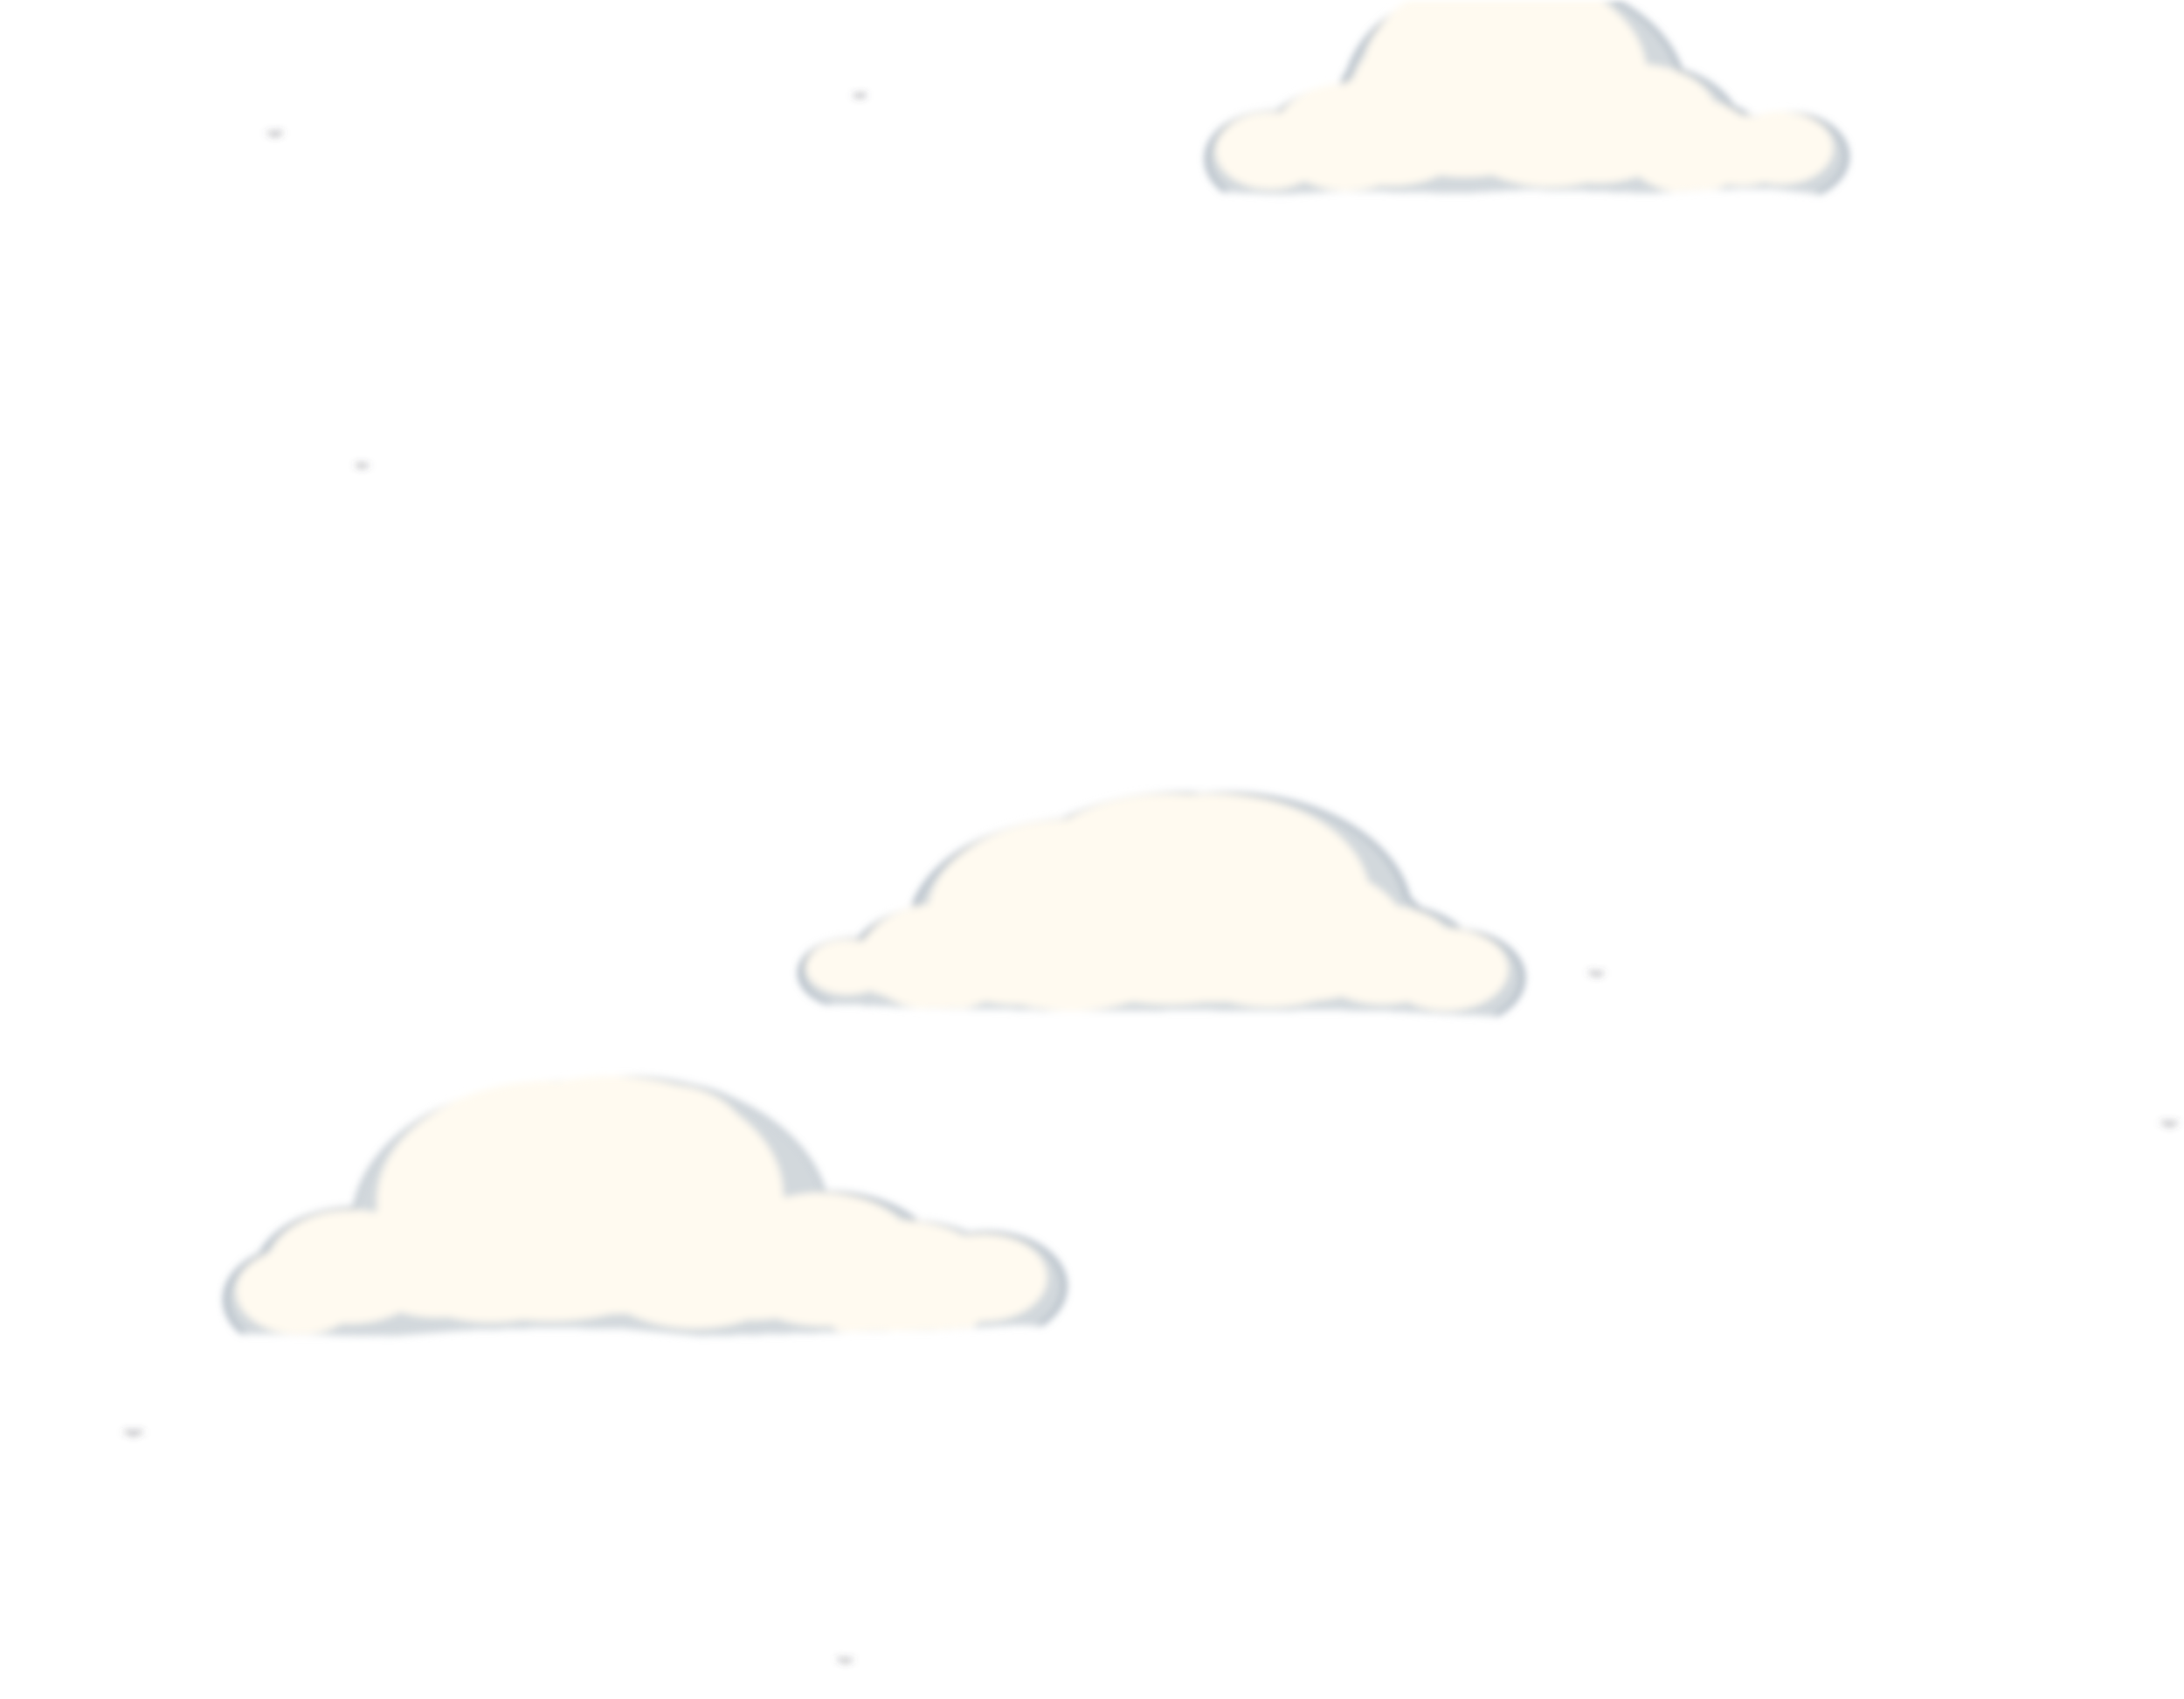
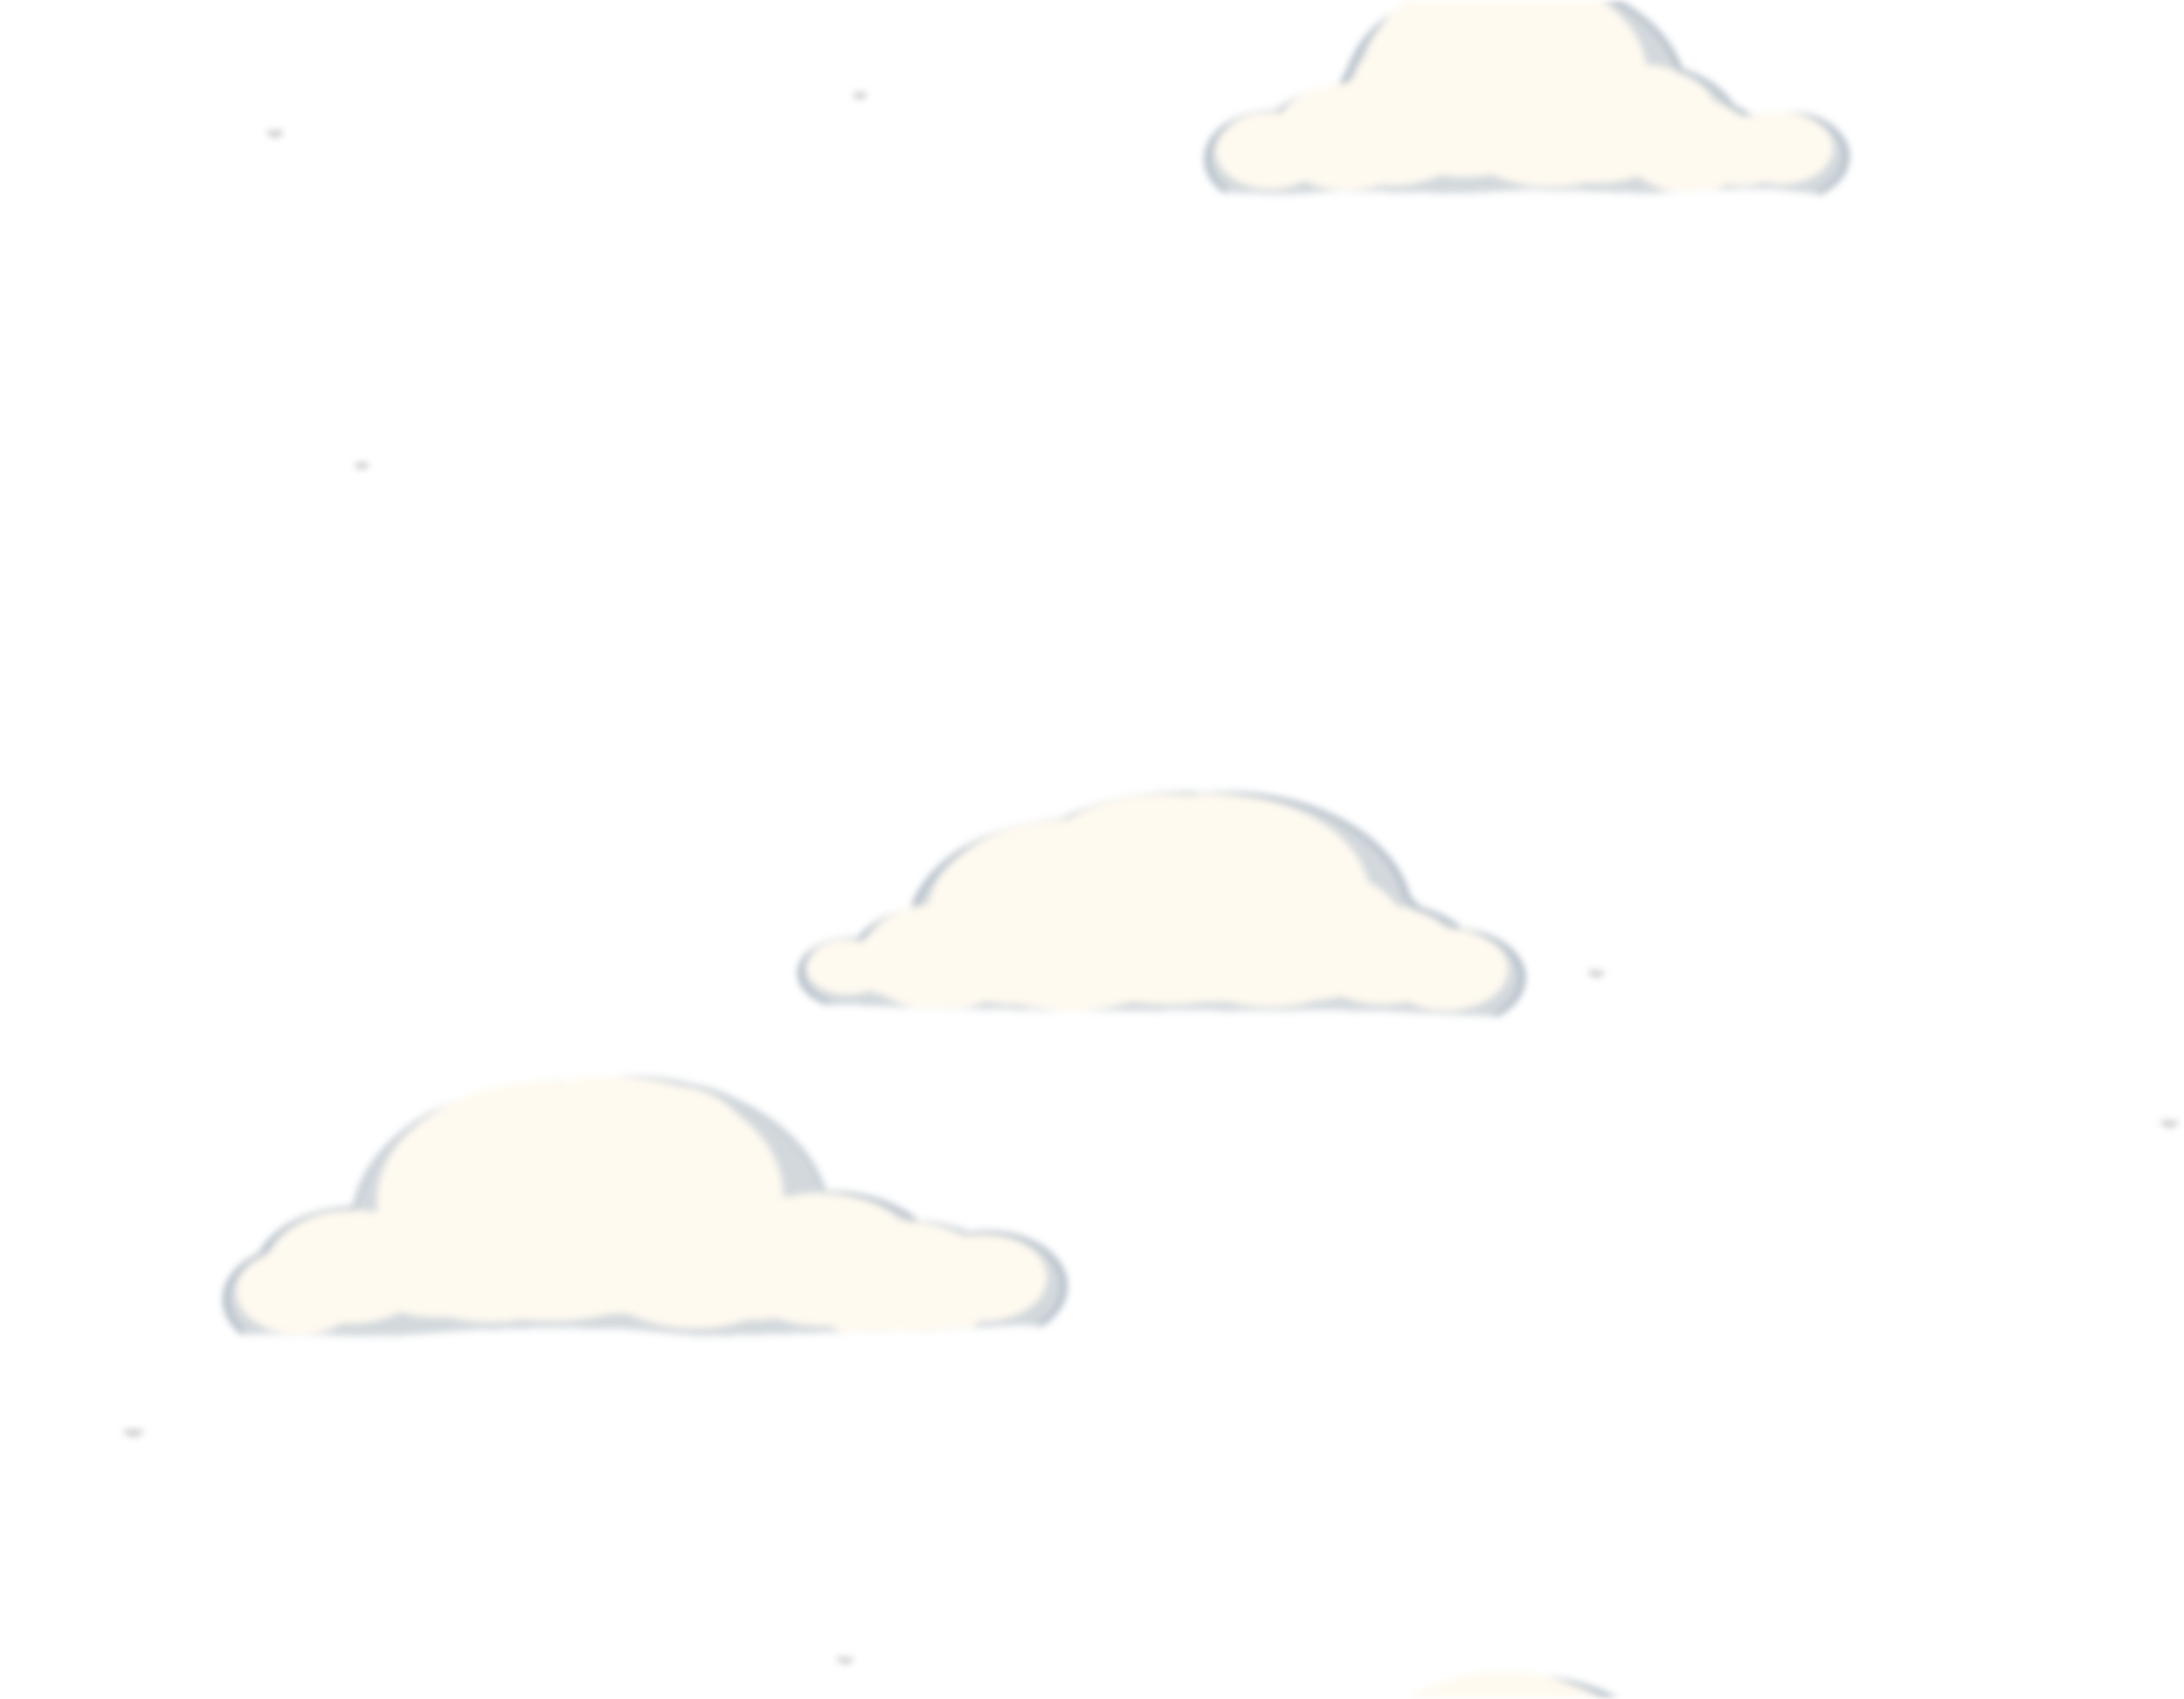
- <svg xmlns="http://www.w3.org/2000/svg" width="1800" height="1400" viewBox="0 0 1800 1400">
+ <svg xmlns="http://www.w3.org/2000/svg" width="1800" height="1400" viewBox="0 0 1800 1400" color-interpolation-filters="sRGB">
  <defs>
    <filter id="twinkle" x="-100%" y="-100%" width="300%" height="300%">
      <feGaussianBlur stdDeviation="0.6" />
    </filter>
    <filter id="dof" filterUnits="userSpaceOnUse" x="-60" y="-60" width="1920" height="1520">
      <feGaussianBlur stdDeviation="3" />
    </filter>
  </defs>
  <g filter="url(#dof)">
    <g transform="translate(515 1068) scale(1.45 1) translate(-515 -1068)">
-       <clipPath id="c44693211">
+       <clipPath id="c26">
        <path d="M16 569 L1014 569 L1014 1094 L781 1094 L737 1092 L692 1096 L648 1097 L604 1099 L559 1101 L515 1095 L471 1094 L426 1096 L382 1101 L338 1100 L293 1099 L249 1098 L16 1098Z" />
      </clipPath>
-       <g clip-path="url(#c44693211)">
+       <g clip-path="url(#c26)">
        <g fill="#8e9eae">
          <circle cx="332" cy="1071" r="45" />
          <circle cx="362" cy="1053" r="58" />
          <circle cx="410" cy="1046" r="61" />
          <circle cx="443" cy="1035" r="83" />
          <circle cx="479" cy="1010" r="119" />
          <circle cx="513" cy="1005" r="118" />
          <circle cx="558" cy="1043" r="80" />
          <circle cx="592" cy="1047" r="63" />
          <circle cx="630" cy="1049" r="67" />
          <circle cx="654" cy="1057" r="56" />
          <circle cx="676" cy="1070" r="64" />
          <circle cx="721" cy="1060" r="45" />
          <circle cx="541" cy="949" r="56" />
        </g>
        <g fill="#d2d8dc">
          <circle cx="332" cy="1071" r="43" />
          <circle cx="362" cy="1053" r="56" />
          <circle cx="410" cy="1046" r="59" />
          <circle cx="443" cy="1035" r="82" />
          <circle cx="479" cy="1010" r="118" />
          <circle cx="513" cy="1005" r="117" />
          <circle cx="558" cy="1043" r="78" />
          <circle cx="592" cy="1047" r="61" />
          <circle cx="630" cy="1049" r="65" />
          <circle cx="654" cy="1057" r="55" />
          <circle cx="676" cy="1070" r="63" />
          <circle cx="721" cy="1060" r="43" />
          <circle cx="541" cy="949" r="55" />
        </g>
        <g fill="#fffaf0">
          <circle cx="330" cy="1064" r="36" />
          <circle cx="359" cy="1044" r="47" />
          <circle cx="408" cy="1036" r="50" />
          <circle cx="439" cy="1021" r="69" />
          <circle cx="473" cy="990" r="99" />
          <circle cx="507" cy="985" r="98" />
          <circle cx="555" cy="1029" r="66" />
          <circle cx="589" cy="1037" r="51" />
          <circle cx="627" cy="1038" r="55" />
          <circle cx="651" cy="1047" r="46" />
          <circle cx="673" cy="1059" r="53" />
          <circle cx="719" cy="1053" r="36" />
          <circle cx="538" cy="940" r="46" />
        </g>
      </g>
    </g>
    <g transform="translate(515 -332) scale(1.45 1) translate(-515 332)">
-       <clipPath id="c44693211">
+       <clipPath id="c27">
        <path d="M16 -831 L1014 -831 L1014 -306 L781 -306 L737 -308 L692 -304 L648 -303 L604 -301 L559 -299 L515 -305 L471 -306 L426 -304 L382 -299 L338 -300 L293 -301 L249 -302 L16 -302Z" />
      </clipPath>
-       <g clip-path="url(#c44693211)">
+       <g clip-path="url(#c27)">
        <g fill="#8e9eae">
          <circle cx="332" cy="-329" r="45" />
          <circle cx="362" cy="-347" r="58" />
          <circle cx="410" cy="-354" r="61" />
          <circle cx="443" cy="-365" r="83" />
          <circle cx="479" cy="-390" r="119" />
          <circle cx="513" cy="-395" r="118" />
          <circle cx="558" cy="-357" r="80" />
          <circle cx="592" cy="-353" r="63" />
          <circle cx="630" cy="-351" r="67" />
          <circle cx="654" cy="-343" r="56" />
          <circle cx="676" cy="-330" r="64" />
          <circle cx="721" cy="-340" r="45" />
          <circle cx="541" cy="-451" r="56" />
        </g>
        <g fill="#d2d8dc">
          <circle cx="332" cy="-329" r="43" />
          <circle cx="362" cy="-347" r="56" />
          <circle cx="410" cy="-354" r="59" />
          <circle cx="443" cy="-365" r="82" />
          <circle cx="479" cy="-390" r="118" />
          <circle cx="513" cy="-395" r="117" />
          <circle cx="558" cy="-357" r="78" />
          <circle cx="592" cy="-353" r="61" />
          <circle cx="630" cy="-351" r="65" />
          <circle cx="654" cy="-343" r="55" />
          <circle cx="676" cy="-330" r="63" />
          <circle cx="721" cy="-340" r="43" />
          <circle cx="541" cy="-451" r="55" />
        </g>
        <g fill="#fffaf0">
          <circle cx="330" cy="-336" r="36" />
          <circle cx="359" cy="-356" r="47" />
          <circle cx="408" cy="-364" r="50" />
          <circle cx="439" cy="-379" r="69" />
          <circle cx="473" cy="-410" r="99" />
          <circle cx="507" cy="-415" r="98" />
          <circle cx="555" cy="-371" r="66" />
          <circle cx="589" cy="-363" r="51" />
          <circle cx="627" cy="-362" r="55" />
          <circle cx="651" cy="-353" r="46" />
          <circle cx="673" cy="-341" r="53" />
          <circle cx="719" cy="-347" r="36" />
          <circle cx="538" cy="-460" r="46" />
        </g>
      </g>
    </g>
    <g transform="translate(2315 1068) scale(1.45 1) translate(-2315 -1068)">
-       <clipPath id="c44693211">
+       <clipPath id="c28">
        <path d="M1816 569 L2814 569 L2814 1094 L2581 1094 L2537 1092 L2492 1096 L2448 1097 L2404 1099 L2359 1101 L2315 1095 L2271 1094 L2226 1096 L2182 1101 L2138 1100 L2093 1099 L2049 1098 L1816 1098Z" />
      </clipPath>
-       <g clip-path="url(#c44693211)">
+       <g clip-path="url(#c28)">
        <g fill="#8e9eae">
          <circle cx="2132" cy="1071" r="45" />
          <circle cx="2162" cy="1053" r="58" />
          <circle cx="2210" cy="1046" r="61" />
          <circle cx="2243" cy="1035" r="83" />
          <circle cx="2279" cy="1010" r="119" />
          <circle cx="2313" cy="1005" r="118" />
          <circle cx="2358" cy="1043" r="80" />
          <circle cx="2392" cy="1047" r="63" />
          <circle cx="2430" cy="1049" r="67" />
          <circle cx="2454" cy="1057" r="56" />
          <circle cx="2476" cy="1070" r="64" />
          <circle cx="2521" cy="1060" r="45" />
          <circle cx="2341" cy="949" r="56" />
        </g>
        <g fill="#d2d8dc">
          <circle cx="2132" cy="1071" r="43" />
          <circle cx="2162" cy="1053" r="56" />
          <circle cx="2210" cy="1046" r="59" />
          <circle cx="2243" cy="1035" r="82" />
          <circle cx="2279" cy="1010" r="118" />
          <circle cx="2313" cy="1005" r="117" />
          <circle cx="2358" cy="1043" r="78" />
          <circle cx="2392" cy="1047" r="61" />
          <circle cx="2430" cy="1049" r="65" />
          <circle cx="2454" cy="1057" r="55" />
          <circle cx="2476" cy="1070" r="63" />
          <circle cx="2521" cy="1060" r="43" />
          <circle cx="2341" cy="949" r="55" />
        </g>
        <g fill="#fffaf0">
          <circle cx="2130" cy="1064" r="36" />
          <circle cx="2159" cy="1044" r="47" />
          <circle cx="2208" cy="1036" r="50" />
          <circle cx="2239" cy="1021" r="69" />
          <circle cx="2273" cy="990" r="99" />
          <circle cx="2307" cy="985" r="98" />
          <circle cx="2355" cy="1029" r="66" />
          <circle cx="2389" cy="1037" r="51" />
          <circle cx="2427" cy="1038" r="55" />
          <circle cx="2451" cy="1047" r="46" />
          <circle cx="2473" cy="1059" r="53" />
          <circle cx="2519" cy="1053" r="36" />
          <circle cx="2338" cy="940" r="46" />
        </g>
      </g>
    </g>
    <g transform="translate(2315 -332) scale(1.45 1) translate(-2315 332)">
-       <clipPath id="c44693211">
+       <clipPath id="c29">
        <path d="M1816 -831 L2814 -831 L2814 -306 L2581 -306 L2537 -308 L2492 -304 L2448 -303 L2404 -301 L2359 -299 L2315 -305 L2271 -306 L2226 -304 L2182 -299 L2138 -300 L2093 -301 L2049 -302 L1816 -302Z" />
      </clipPath>
-       <g clip-path="url(#c44693211)">
+       <g clip-path="url(#c29)">
        <g fill="#8e9eae">
          <circle cx="2132" cy="-329" r="45" />
          <circle cx="2162" cy="-347" r="58" />
          <circle cx="2210" cy="-354" r="61" />
          <circle cx="2243" cy="-365" r="83" />
          <circle cx="2279" cy="-390" r="119" />
          <circle cx="2313" cy="-395" r="118" />
          <circle cx="2358" cy="-357" r="80" />
          <circle cx="2392" cy="-353" r="63" />
          <circle cx="2430" cy="-351" r="67" />
          <circle cx="2454" cy="-343" r="56" />
          <circle cx="2476" cy="-330" r="64" />
          <circle cx="2521" cy="-340" r="45" />
          <circle cx="2341" cy="-451" r="56" />
        </g>
        <g fill="#d2d8dc">
          <circle cx="2132" cy="-329" r="43" />
          <circle cx="2162" cy="-347" r="56" />
          <circle cx="2210" cy="-354" r="59" />
          <circle cx="2243" cy="-365" r="82" />
          <circle cx="2279" cy="-390" r="118" />
          <circle cx="2313" cy="-395" r="117" />
          <circle cx="2358" cy="-357" r="78" />
          <circle cx="2392" cy="-353" r="61" />
          <circle cx="2430" cy="-351" r="65" />
          <circle cx="2454" cy="-343" r="55" />
          <circle cx="2476" cy="-330" r="63" />
          <circle cx="2521" cy="-340" r="43" />
          <circle cx="2341" cy="-451" r="55" />
        </g>
        <g fill="#fffaf0">
          <circle cx="2130" cy="-336" r="36" />
          <circle cx="2159" cy="-356" r="47" />
          <circle cx="2208" cy="-364" r="50" />
          <circle cx="2239" cy="-379" r="69" />
          <circle cx="2273" cy="-410" r="99" />
          <circle cx="2307" cy="-415" r="98" />
          <circle cx="2355" cy="-371" r="66" />
          <circle cx="2389" cy="-363" r="51" />
          <circle cx="2427" cy="-362" r="55" />
          <circle cx="2451" cy="-353" r="46" />
          <circle cx="2473" cy="-341" r="53" />
          <circle cx="2519" cy="-347" r="36" />
          <circle cx="2338" cy="-460" r="46" />
        </g>
      </g>
    </g>
    <g transform="translate(1257 135) scale(1.41 1) translate(-1257 -135)">
-       <clipPath id="c257440406">
+       <clipPath id="c30">
        <path d="M856 -267 L1659 -267 L1659 159 L1471 159 L1436 161 L1400 155 L1364 156 L1329 159 L1293 157 L1257 156 L1221 159 L1186 158 L1150 157 L1114 160 L1079 158 L1043 160 L856 160Z" />
      </clipPath>
-       <g clip-path="url(#c257440406)">
+       <g clip-path="url(#c30)">
        <g fill="#8e9eae">
          <circle cx="1110" cy="131" r="40" />
          <circle cx="1128" cy="127" r="32" />
          <circle cx="1156" cy="123" r="54" />
          <circle cx="1183" cy="116" r="57" />
          <circle cx="1226" cy="94" r="81" />
          <circle cx="1251" cy="80" r="100" />
          <circle cx="1277" cy="103" r="79" />
          <circle cx="1304" cy="113" r="59" />
          <circle cx="1327" cy="109" r="56" />
          <circle cx="1355" cy="129" r="48" />
          <circle cx="1386" cy="131" r="36" />
          <circle cx="1409" cy="129" r="37" />
          <circle cx="1242" cy="50" r="49" />
          <circle cx="1228" cy="43" r="51" />
          <circle cx="1267" cy="49" r="43" />
        </g>
        <g fill="#d2d8dc">
          <circle cx="1110" cy="131" r="38" />
          <circle cx="1128" cy="127" r="31" />
          <circle cx="1156" cy="123" r="52" />
          <circle cx="1183" cy="116" r="55" />
          <circle cx="1226" cy="94" r="79" />
          <circle cx="1251" cy="80" r="98" />
          <circle cx="1277" cy="103" r="77" />
          <circle cx="1304" cy="113" r="58" />
          <circle cx="1327" cy="109" r="54" />
          <circle cx="1355" cy="129" r="46" />
          <circle cx="1386" cy="131" r="35" />
          <circle cx="1409" cy="129" r="35" />
          <circle cx="1242" cy="50" r="48" />
          <circle cx="1228" cy="43" r="50" />
          <circle cx="1267" cy="49" r="42" />
        </g>
        <g fill="#fffaf0">
          <circle cx="1108" cy="124" r="32" />
          <circle cx="1126" cy="121" r="26" />
          <circle cx="1153" cy="113" r="44" />
          <circle cx="1180" cy="106" r="47" />
          <circle cx="1222" cy="79" r="67" />
          <circle cx="1245" cy="61" r="83" />
          <circle cx="1272" cy="89" r="65" />
          <circle cx="1300" cy="102" r="49" />
          <circle cx="1324" cy="99" r="46" />
          <circle cx="1353" cy="120" r="39" />
          <circle cx="1384" cy="124" r="29" />
          <circle cx="1407" cy="122" r="30" />
          <circle cx="1239" cy="41" r="40" />
          <circle cx="1225" cy="33" r="42" />
          <circle cx="1264" cy="42" r="35" />
        </g>
      </g>
    </g>
    <g transform="translate(1257 1535) scale(1.41 1) translate(-1257 -1535)">
-       <clipPath id="c257440406">
+       <clipPath id="c31">
        <path d="M856 1133 L1659 1133 L1659 1559 L1471 1559 L1436 1561 L1400 1555 L1364 1556 L1329 1559 L1293 1557 L1257 1556 L1221 1559 L1186 1558 L1150 1557 L1114 1560 L1079 1558 L1043 1560 L856 1560Z" />
      </clipPath>
-       <g clip-path="url(#c257440406)">
+       <g clip-path="url(#c31)">
        <g fill="#8e9eae">
          <circle cx="1110" cy="1531" r="40" />
          <circle cx="1128" cy="1527" r="32" />
          <circle cx="1156" cy="1523" r="54" />
          <circle cx="1183" cy="1516" r="57" />
          <circle cx="1226" cy="1494" r="81" />
          <circle cx="1251" cy="1480" r="100" />
          <circle cx="1277" cy="1503" r="79" />
          <circle cx="1304" cy="1513" r="59" />
          <circle cx="1327" cy="1509" r="56" />
          <circle cx="1355" cy="1529" r="48" />
          <circle cx="1386" cy="1531" r="36" />
          <circle cx="1409" cy="1529" r="37" />
          <circle cx="1242" cy="1450" r="49" />
          <circle cx="1228" cy="1443" r="51" />
          <circle cx="1267" cy="1449" r="43" />
        </g>
        <g fill="#d2d8dc">
          <circle cx="1110" cy="1531" r="38" />
          <circle cx="1128" cy="1527" r="31" />
          <circle cx="1156" cy="1523" r="52" />
          <circle cx="1183" cy="1516" r="55" />
          <circle cx="1226" cy="1494" r="79" />
          <circle cx="1251" cy="1480" r="98" />
          <circle cx="1277" cy="1503" r="77" />
          <circle cx="1304" cy="1513" r="58" />
          <circle cx="1327" cy="1509" r="54" />
          <circle cx="1355" cy="1529" r="46" />
          <circle cx="1386" cy="1531" r="35" />
          <circle cx="1409" cy="1529" r="35" />
          <circle cx="1242" cy="1450" r="48" />
          <circle cx="1228" cy="1443" r="50" />
          <circle cx="1267" cy="1449" r="42" />
        </g>
        <g fill="#fffaf0">
          <circle cx="1108" cy="1524" r="32" />
          <circle cx="1126" cy="1521" r="26" />
          <circle cx="1153" cy="1513" r="44" />
          <circle cx="1180" cy="1506" r="47" />
          <circle cx="1222" cy="1479" r="67" />
          <circle cx="1245" cy="1461" r="83" />
          <circle cx="1272" cy="1489" r="65" />
          <circle cx="1300" cy="1502" r="49" />
          <circle cx="1324" cy="1499" r="46" />
          <circle cx="1353" cy="1520" r="39" />
          <circle cx="1384" cy="1524" r="29" />
          <circle cx="1407" cy="1522" r="30" />
          <circle cx="1239" cy="1441" r="40" />
          <circle cx="1225" cy="1433" r="42" />
          <circle cx="1264" cy="1442" r="35" />
        </g>
      </g>
    </g>
    <g transform="translate(925 807) scale(1.50 1) translate(-925 -807)">
-       <clipPath id="c844490720">
+       <clipPath id="c32">
        <path d="M517 399 L1334 399 L1334 838 L1143 838 L1107 836 L1071 833 L1034 832 L998 833 L962 832 L925 833 L889 833 L853 831 L816 831 L780 828 L744 827 L707 830 L517 830Z" />
      </clipPath>
-       <g clip-path="url(#c844490720)">
+       <g clip-path="url(#c32)">
        <g fill="#8e9eae">
          <circle cx="776" cy="802" r="29" />
          <circle cx="804" cy="799" r="34" />
          <circle cx="827" cy="798" r="53" />
          <circle cx="869" cy="788" r="61" />
          <circle cx="902" cy="769" r="95" />
          <circle cx="923" cy="781" r="67" />
          <circle cx="956" cy="757" r="104" />
          <circle cx="981" cy="756" r="103" />
          <circle cx="1010" cy="779" r="76" />
          <circle cx="1030" cy="781" r="67" />
          <circle cx="1071" cy="795" r="50" />
          <circle cx="1105" cy="806" r="41" />
          <circle cx="968" cy="711" r="44" />
          <circle cx="962" cy="725" r="35" />
        </g>
        <g fill="#d2d8dc">
          <circle cx="776" cy="802" r="27" />
          <circle cx="804" cy="799" r="33" />
          <circle cx="827" cy="798" r="51" />
          <circle cx="869" cy="788" r="59" />
          <circle cx="902" cy="769" r="93" />
          <circle cx="923" cy="781" r="65" />
          <circle cx="956" cy="757" r="102" />
          <circle cx="981" cy="756" r="101" />
          <circle cx="1010" cy="779" r="74" />
          <circle cx="1030" cy="781" r="65" />
          <circle cx="1071" cy="795" r="48" />
          <circle cx="1105" cy="806" r="39" />
          <circle cx="968" cy="711" r="42" />
          <circle cx="962" cy="725" r="33" />
        </g>
        <g fill="#fffaf0">
          <circle cx="774" cy="797" r="23" />
          <circle cx="803" cy="794" r="28" />
          <circle cx="825" cy="789" r="44" />
          <circle cx="866" cy="778" r="50" />
          <circle cx="897" cy="754" r="79" />
          <circle cx="919" cy="771" r="56" />
          <circle cx="951" cy="741" r="87" />
          <circle cx="975" cy="740" r="86" />
          <circle cx="1006" cy="767" r="63" />
          <circle cx="1026" cy="770" r="55" />
          <circle cx="1068" cy="787" r="41" />
          <circle cx="1103" cy="799" r="34" />
          <circle cx="966" cy="705" r="36" />
          <circle cx="960" cy="720" r="28" />
        </g>
      </g>
    </g>
    <path d="M704 79q2 -2 5 1q2 -4 4 -1" fill="none" stroke="#4a4a52" stroke-width="1.2" stroke-linecap="round" />
    <path d="M691 1368q2 -2 6 2q3 -3 5 -2" fill="none" stroke="#4a4a52" stroke-width="1.2" stroke-linecap="round" />
    <path d="M294 384q2 -3 4 1q3 -3 5 -1" fill="none" stroke="#4a4a52" stroke-width="1.2" stroke-linecap="round" />
    <path d="M103 1181q4 -3 7 2q3 -5 7 -2" fill="none" stroke="#4a4a52" stroke-width="1.2" stroke-linecap="round" />
    <path d="M221 110q3 -2 6 2q3 -5 5 -2" fill="none" stroke="#4a4a52" stroke-width="1.2" stroke-linecap="round" />
    <path d="M1782 926q3 -3 6 2q3 -4 6 -2" fill="none" stroke="#4a4a52" stroke-width="1.2" stroke-linecap="round" />
    <path d="M-18 926q3 -3 6 2q3 -4 7 -2" fill="none" stroke="#4a4a52" stroke-width="1.2" stroke-linecap="round" />
    <path d="M1310 802q3 -2 6 2q3 -3 5 -2" fill="none" stroke="#4a4a52" stroke-width="1.2" stroke-linecap="round" />
  </g>
</svg>
